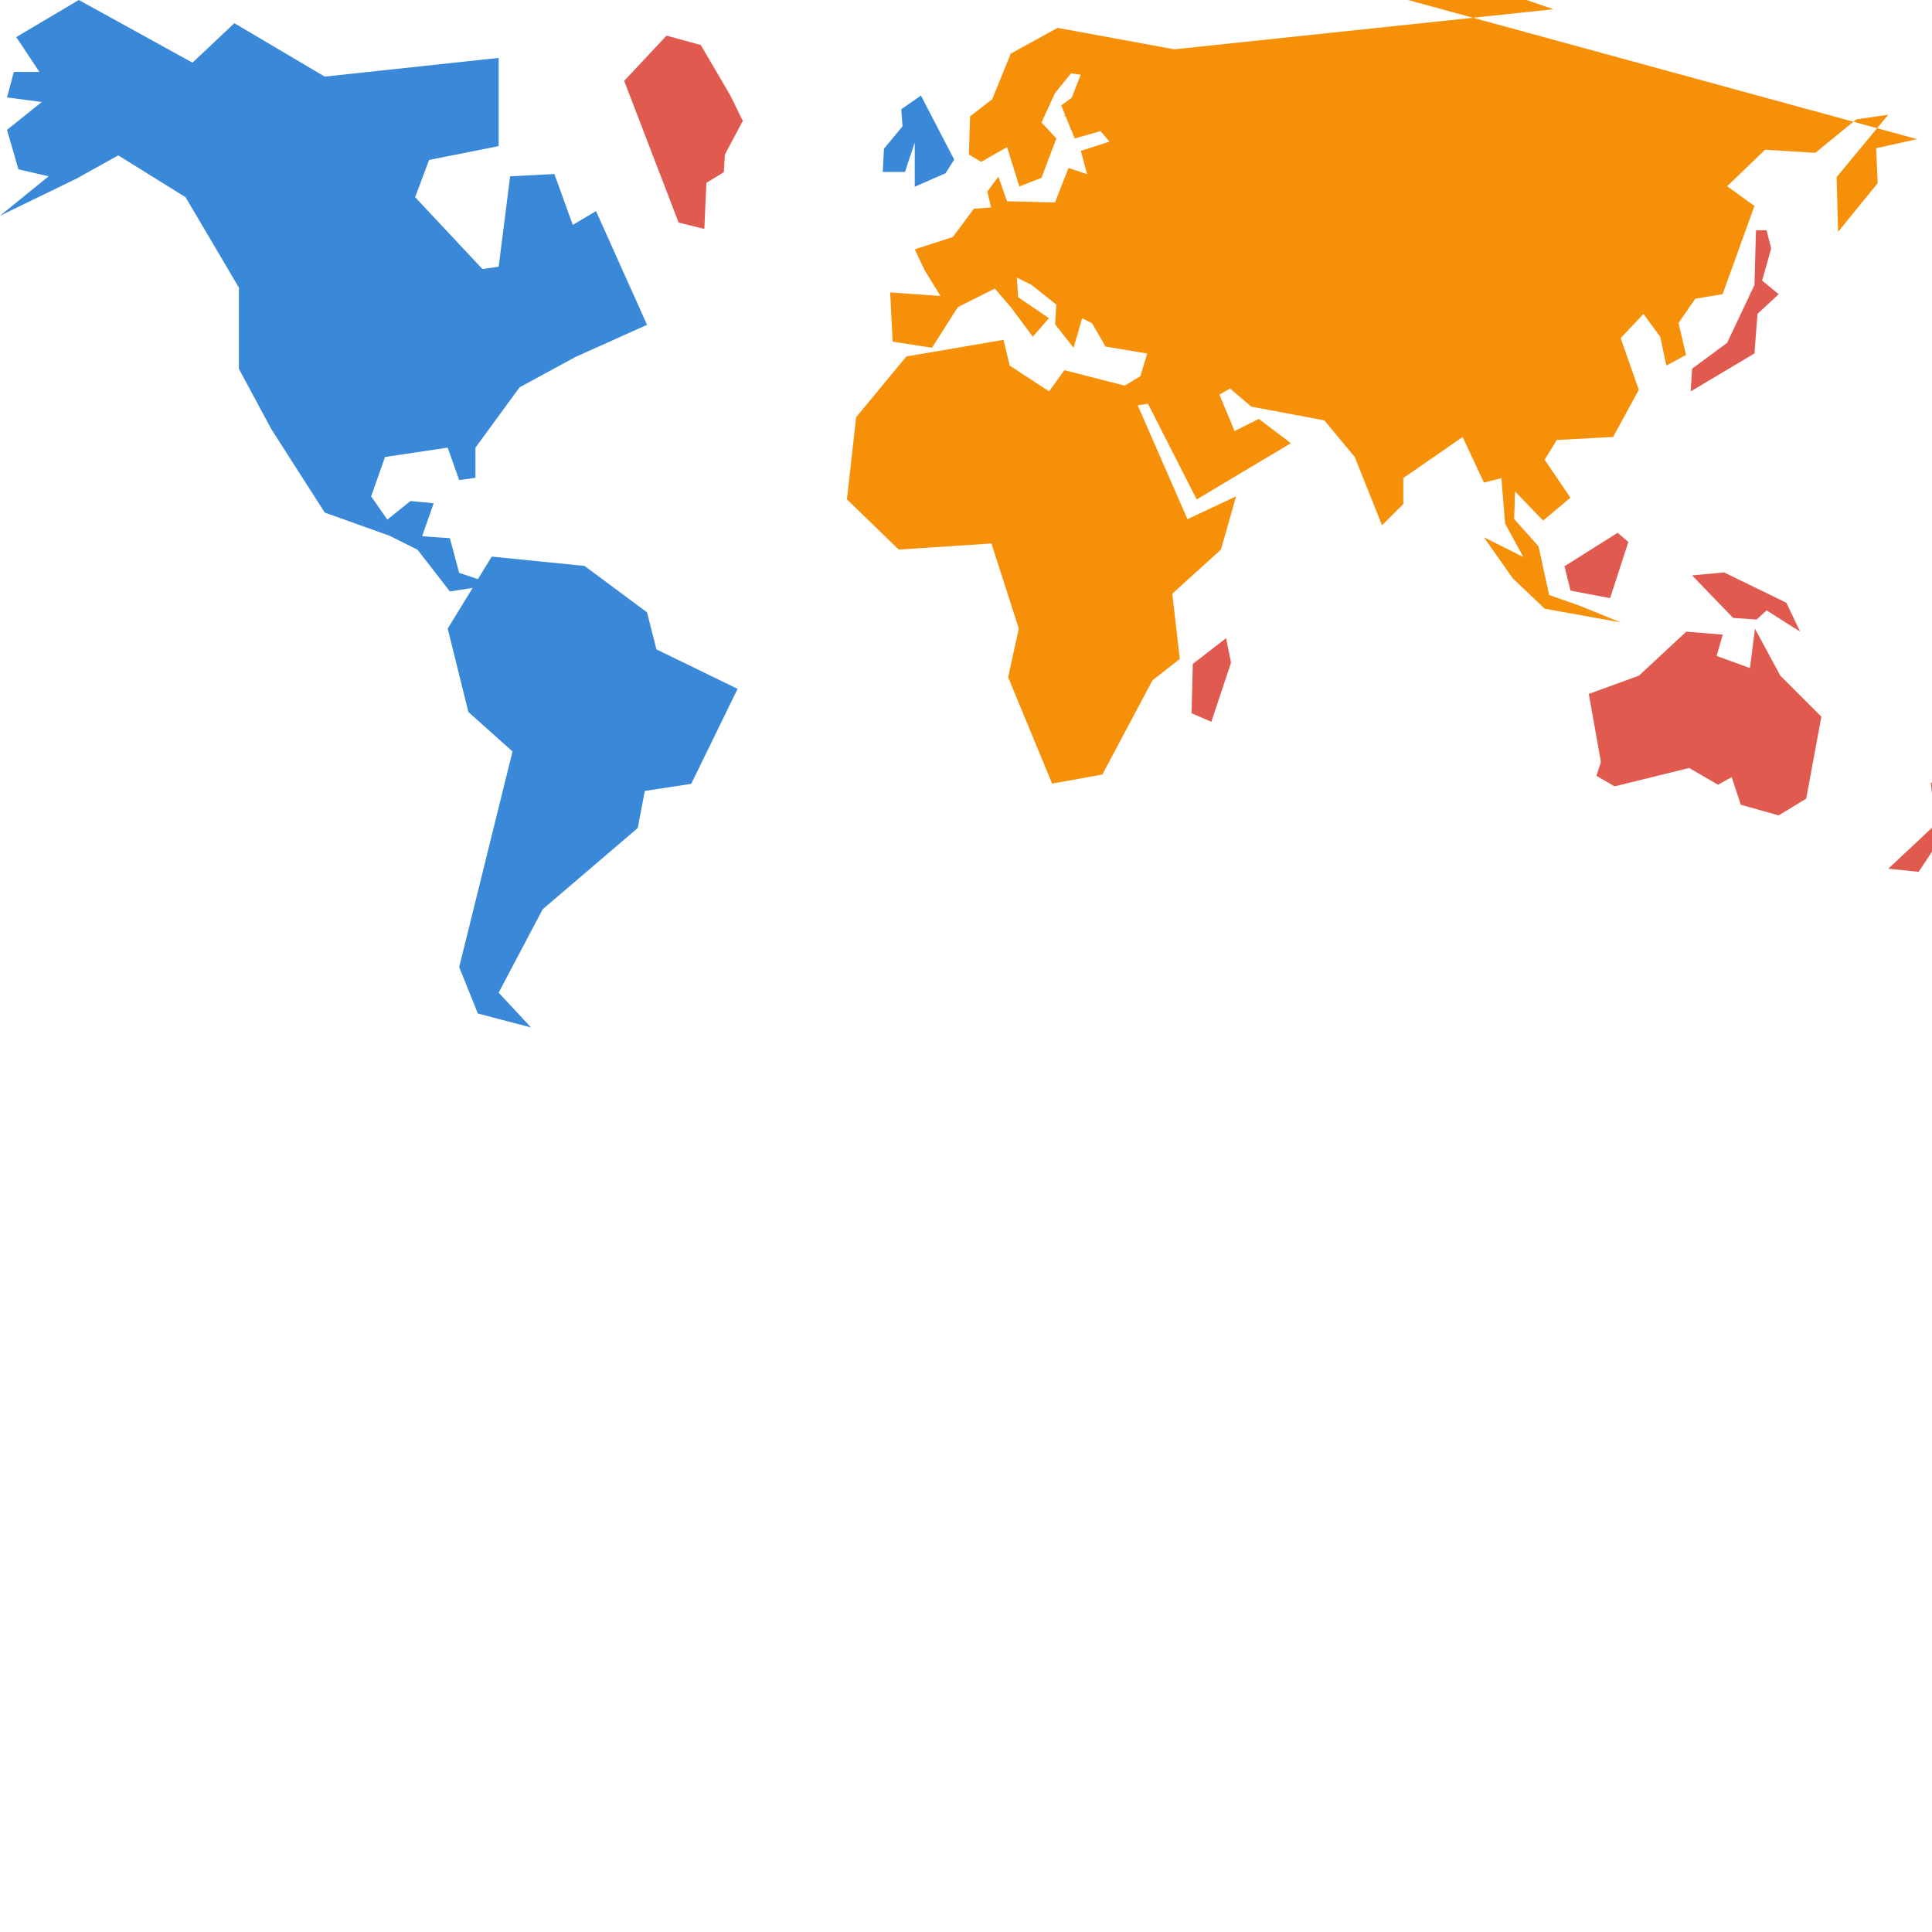
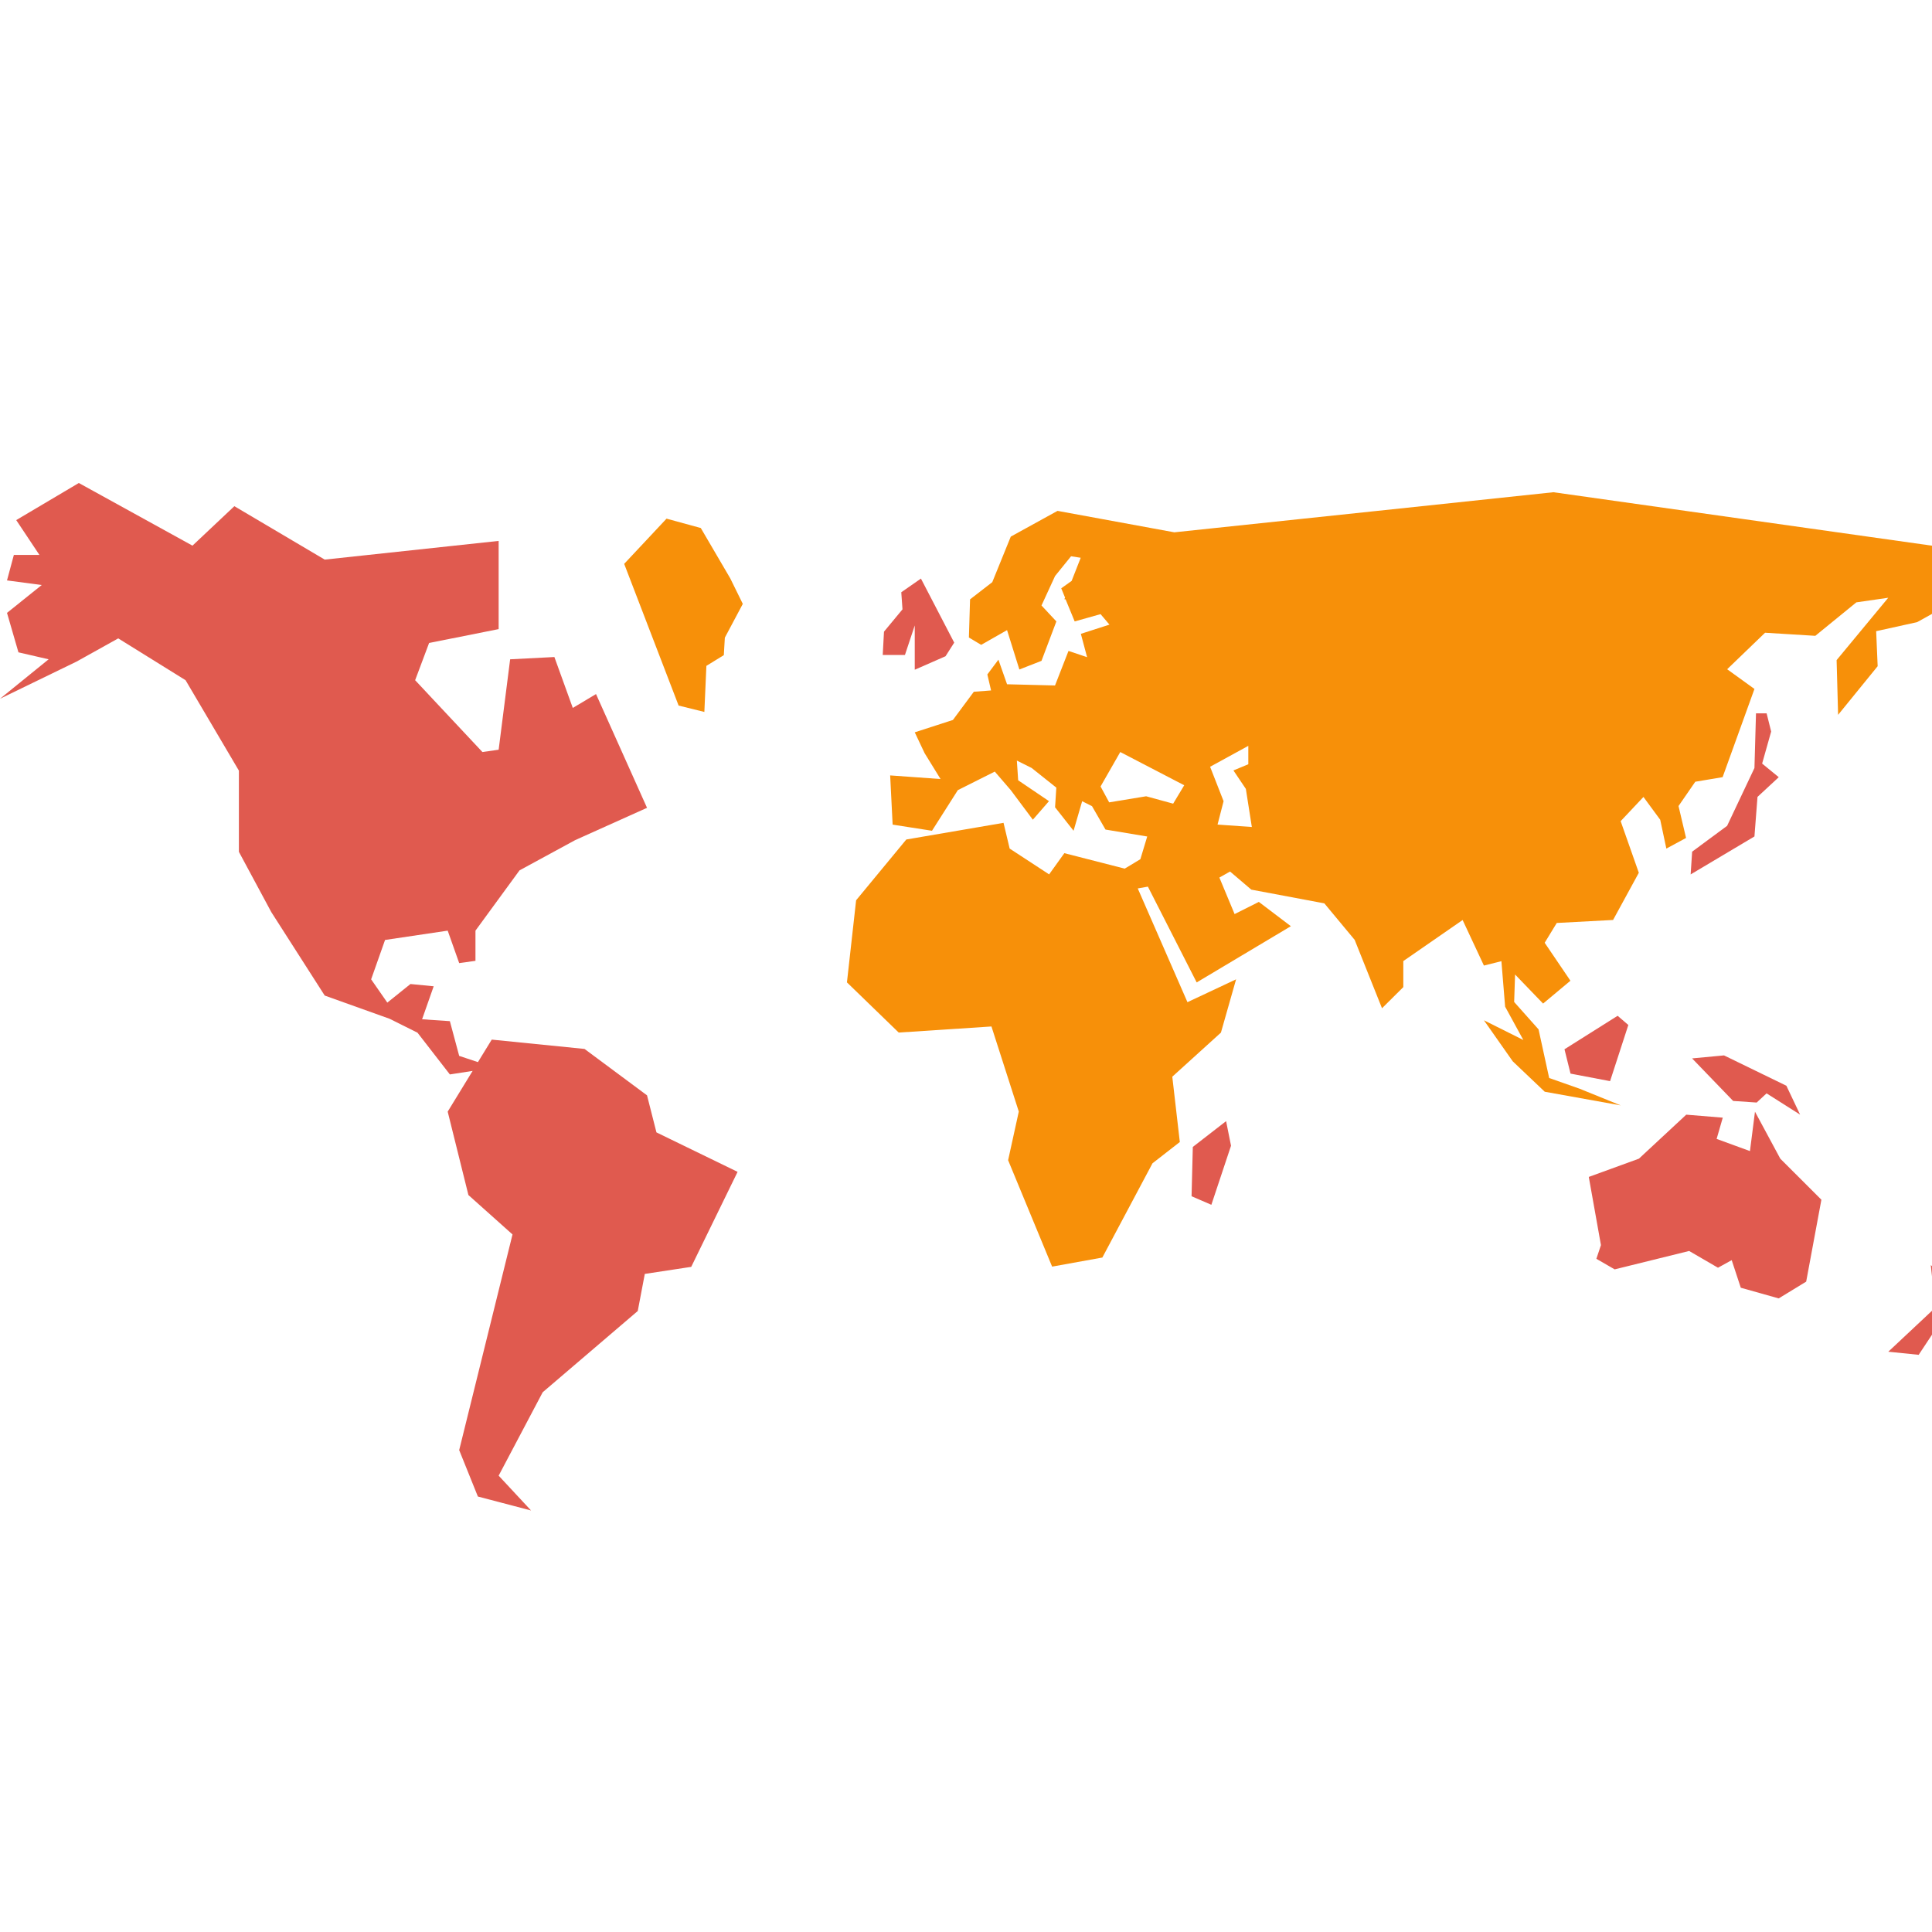
- <svg xmlns="http://www.w3.org/2000/svg" width="40" height="40" id="international">
-   <path fill="#3A89D8" d="m13.396 12.678-1.294-.961-1.921-.193-.286.466-.388-.129-.193-.719-.575-.039.24-.683-.481-.047-.479.385-.335-.482.288-.815 1.297-.193.238.672.337-.047v-.625l.912-1.248 1.152-.626 1.488-.669L12.34 4.37l-.481.287-.381-1.054-.916.047-.238 1.872-.336.048-1.393-1.487.289-.771 1.44-.287V1.199l-3.601.387L4.852.48l-.867.817L1.632 0 .336.768l.48.721H.287l-.142.528.719.095-.719.577.237.817.625.144L0 4.467l1.584-.769.864-.481 1.394.866 1.104 1.872v1.681l.671 1.248 1.106 1.728 1.344.481.577.288.67.864.471-.073-.516.843.429 1.727.913.816-1.104 4.465.387.961 1.101.289-.671-.721.912-1.727 1.968-1.682.146-.768.961-.146.96-1.967-1.68-.817zM18.939 2.949v.917l.637-.279.18-.282-.689-1.326-.407.283.025.354-.383.462-.026.482h.46z" />
-   <path fill="#E05A4F" d="M24.696 13.746l-.026 1.021.41.177.407-1.223-.102-.509zM32.516 12.228l.819.156.378-1.163-.222-.19-1.1.693zM37.269 13.077l-.284-.598-1.291-.628-.661.062.85.881.487.033.205-.19zM36.576 4.769h-.22l-.032 1.132-.566 1.197-.724.535-.031.471 1.321-.786.063-.819.44-.408-.344-.282.187-.663z" />
-   <path fill="#E05A4F" d="M36.335 13.016l-.104.816-.69-.252.127-.44-.756-.062-.98.911-1.038.378.252 1.412-.095.283.379.219 1.542-.381.597.347.284-.157.188.571.785.221.569-.347.315-1.696-.851-.85zM39.975 16.193l.094.88-.974.913.629.064.564-.851.442-.596-.283-.032z" />
-   <path fill="#E05A4F" d="m25.208 7.072.125-.484-.279-.713.791-.433v.381l-.308.128.257.382.124.789-.71-.05zm-.919-.433-.559-.153-.766.126-.178-.329.408-.713 1.324.688-.229.381zM14.509.932 13.8.738l-.877.936 1.127 2.934.533.132.042-.954.361-.222.021-.362.372-.699-.26-.529z" />
-   <path fill="#F79009" d="m15.403-3.758 1.134-.63-.315-.881L32.162.191s-5.059.537-7.849.83L21.895.577l-.968.533-.383.943-.46.356-.024.79.254.152.536-.305.255.815.458-.179.308-.816-.308-.33.281-.61.331-.409.2.031-.188.479-.215.153.079.194-.015.032.026.003.188.457.536-.151.184.217-.592.191.129.483-.385-.129-.279.715-.993-.025-.179-.509-.229.306.077.331-.357.027-.433.584-.79.256.205.433.329.534-1.043-.075.051 1.019.815.127.535-.841.765-.384.331.384.457.612.334-.384-.638-.432-.027-.408.306.153.511.407-.026.407.383.486.178-.612.204.103.279.484.864.144-.142.47-.324.195-1.25-.32-.315.439-.817-.534-.127-.533-2.013.345-1.039 1.258-.19 1.7 1.072 1.039 1.92-.126.566 1.762-.221 1.007.911 2.203 1.04-.188 1.038-1.951.566-.441-.156-1.352 1.007-.913.314-1.103-1.007.473-1.029-2.355.21-.037 1.01 1.983 1.95-1.164-.663-.503-.502.252-.315-.756.221-.125.44.375 1.512.284.628.756.566 1.416.441-.438v-.539l1.228-.85.441.943.362-.091.077.942.377.69-.816-.408.597.85.662.629 1.573.283-.85-.345-.631-.222-.22-1.007-.505-.567.019-.569.58.602.566-.473-.533-.786.25-.41 1.166-.062.533-.977-.376-1.069.472-.501.347.472.127.597.408-.22-.156-.661.347-.503.566-.095.659-1.826-.565-.408.785-.756 1.04.064.85-.693.66-.095-1.069 1.291.031 1.133.819-1.007-.031-.725.848-.187z" />
+ <svg xmlns="http://www.w3.org/2000/svg" width="40" height="40" viewBox="0 -10 40 40" id="international">
+   <path fill="#E05A4F" d="m13.396 12.678-1.294-.961-1.921-.193-.286.466-.388-.129-.193-.719-.575-.039.24-.683-.481-.047-.479.385-.335-.482.288-.815 1.297-.193.238.672.337-.047v-.625l.912-1.248 1.152-.626 1.488-.669L12.34 4.37l-.481.287-.381-1.054-.916.047-.238 1.872-.336.048-1.393-1.487.289-.771 1.44-.287V1.199l-3.601.387L4.852.48l-.867.817L1.632 0 .336.768l.48.721H.287l-.142.528.719.095-.719.577.237.817.625.144L0 4.467l1.584-.769.864-.481 1.394.866 1.104 1.872v1.681l.671 1.248 1.106 1.728 1.344.481.577.288.67.864.471-.073-.516.843.429 1.727.913.816-1.104 4.465.387.961 1.101.289-.671-.721.912-1.727 1.968-1.682.146-.768.961-.146.96-1.967-1.68-.817zM36.335 13.016l-.104.816-.69-.252.127-.44-.756-.062-.98.911-1.038.378.252 1.412-.095.283.379.219 1.542-.381.597.347.284-.157.188.571.785.221.569-.347.315-1.696-.851-.85zM32.516 12.228l.819.156.378-1.163-.222-.19-1.1.693zM37.269 13.077l-.284-.598-1.291-.628-.661.062.85.881.487.033.205-.19zM36.576 4.769h-.22l-.032 1.132-.566 1.197-.724.535-.031.471 1.321-.786.063-.819.44-.408-.344-.282.187-.663zM39.975 16.193l.094.88-.974.913.629.064.564-.851.442-.596-.283-.032zM18.939 2.949v.917l.637-.279.18-.282-.689-1.326-.407.283.025.354-.383.462-.026.482h.46zM24.696 13.746l-.026 1.021.41.177.407-1.223-.102-.509z" />
+   <path fill="#F79009" d="m25.208 7.072.125-.484-.279-.713.791-.433v.381l-.308.128.257.382.124.789-.71-.05zm-.919-.433-.559-.153-.766.126-.178-.329.408-.713 1.324.688-.229.381zm15.403-3.758 1.134-.63-.315-.881L32.162.191s-5.059.537-7.849.83L21.895.577l-.968.533-.383.943-.46.356-.024.79.254.152.536-.305.255.815.458-.179.308-.816-.308-.33.281-.61.331-.409.2.031-.188.479-.215.153.079.194-.015.032.026.003.188.457.536-.151.184.217-.592.191.129.483-.385-.129-.279.715-.993-.025-.179-.509-.229.306.077.331-.357.027-.433.584-.79.256.205.433.329.534-1.043-.075.051 1.019.815.127.535-.841.765-.384.331.384.457.612.334-.384-.638-.432-.027-.408.306.153.511.407-.026.407.383.486.178-.612.204.103.279.484.864.144-.142.47-.324.195-1.25-.32-.315.439-.817-.534-.127-.533-2.013.345-1.039 1.258-.19 1.7 1.072 1.039 1.92-.126.566 1.762-.221 1.007.911 2.203 1.04-.188 1.038-1.951.566-.441-.156-1.352 1.007-.913.314-1.103-1.007.473-1.029-2.355.21-.037 1.01 1.983 1.95-1.164-.663-.503-.502.252-.315-.756.221-.125.44.375 1.512.284.628.756.566 1.416.441-.438v-.539l1.228-.85.441.943.362-.091.077.942.377.69-.816-.408.597.85.662.629 1.573.283-.85-.345-.631-.222-.22-1.007-.505-.567.019-.569.58.602.566-.473-.533-.786.25-.41 1.166-.062.533-.977-.376-1.069.472-.501.347.472.127.597.408-.22-.156-.661.347-.503.566-.095.659-1.826-.565-.408.785-.756 1.04.064.85-.693.66-.095-1.069 1.291.031 1.133.819-1.007-.031-.725.848-.187zM14.509.932 13.8.738l-.877.936 1.127 2.934.533.132.042-.954.361-.222.021-.362.372-.699-.26-.529z" />
</svg>
